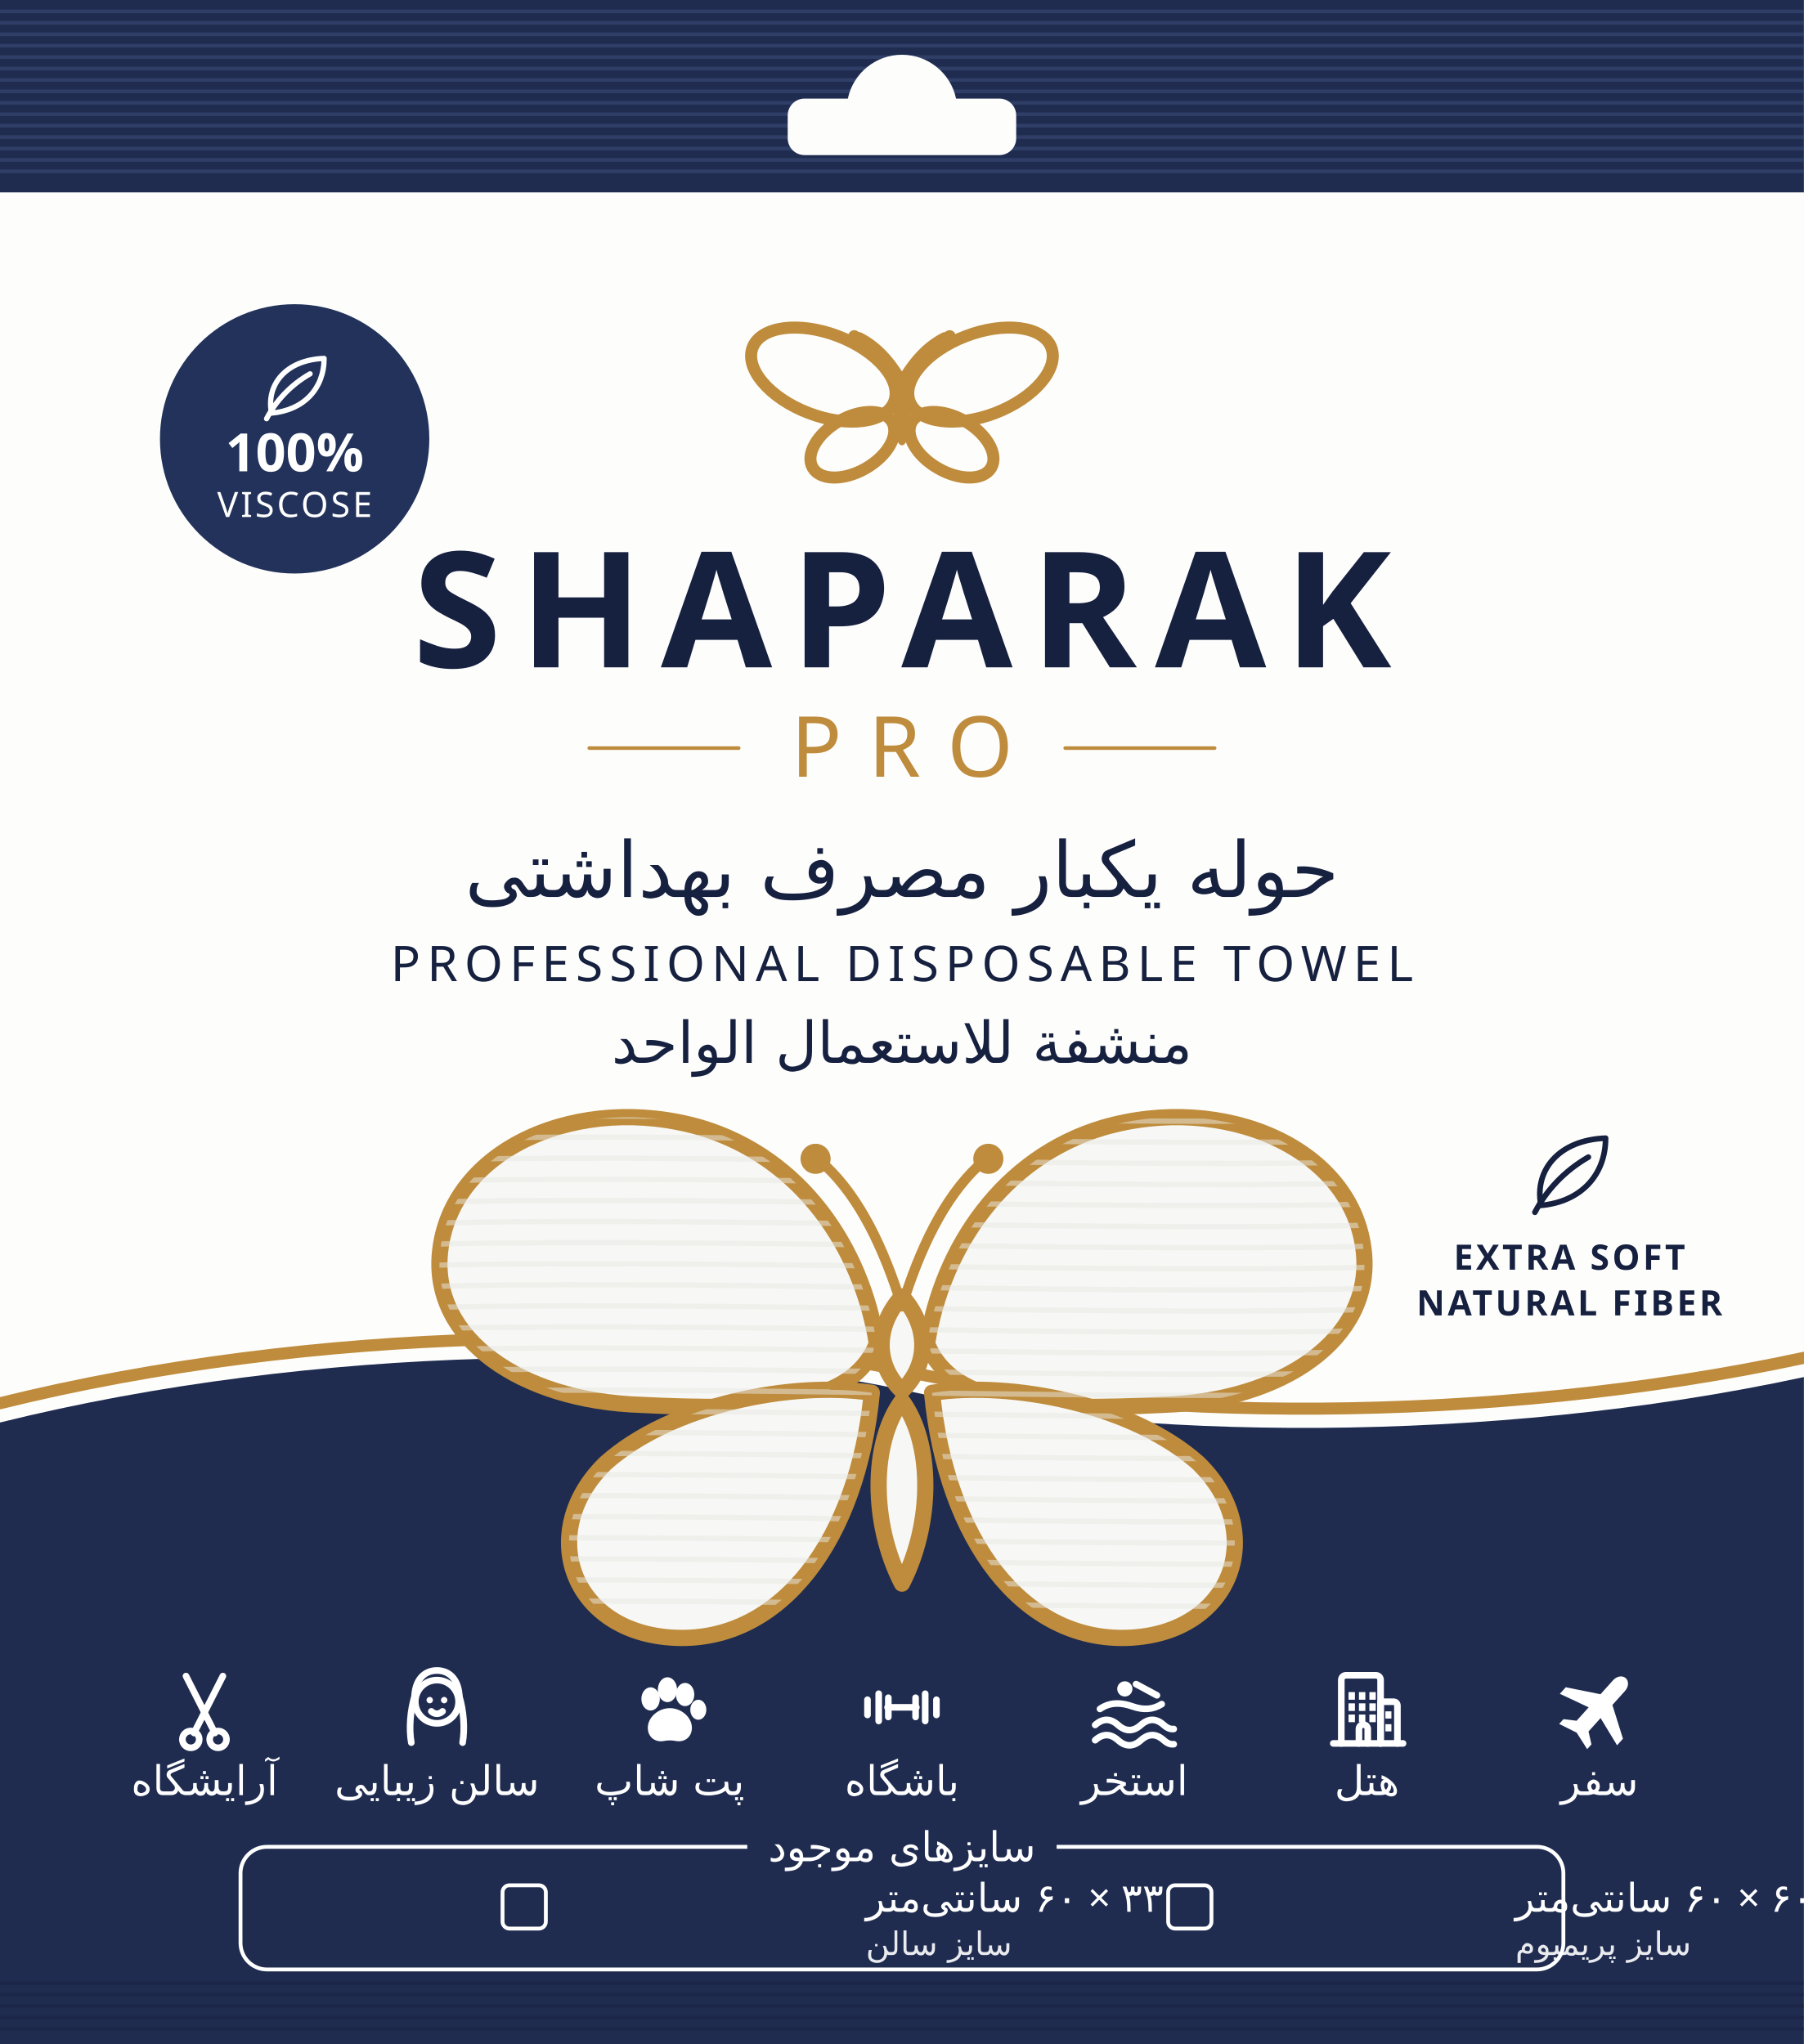
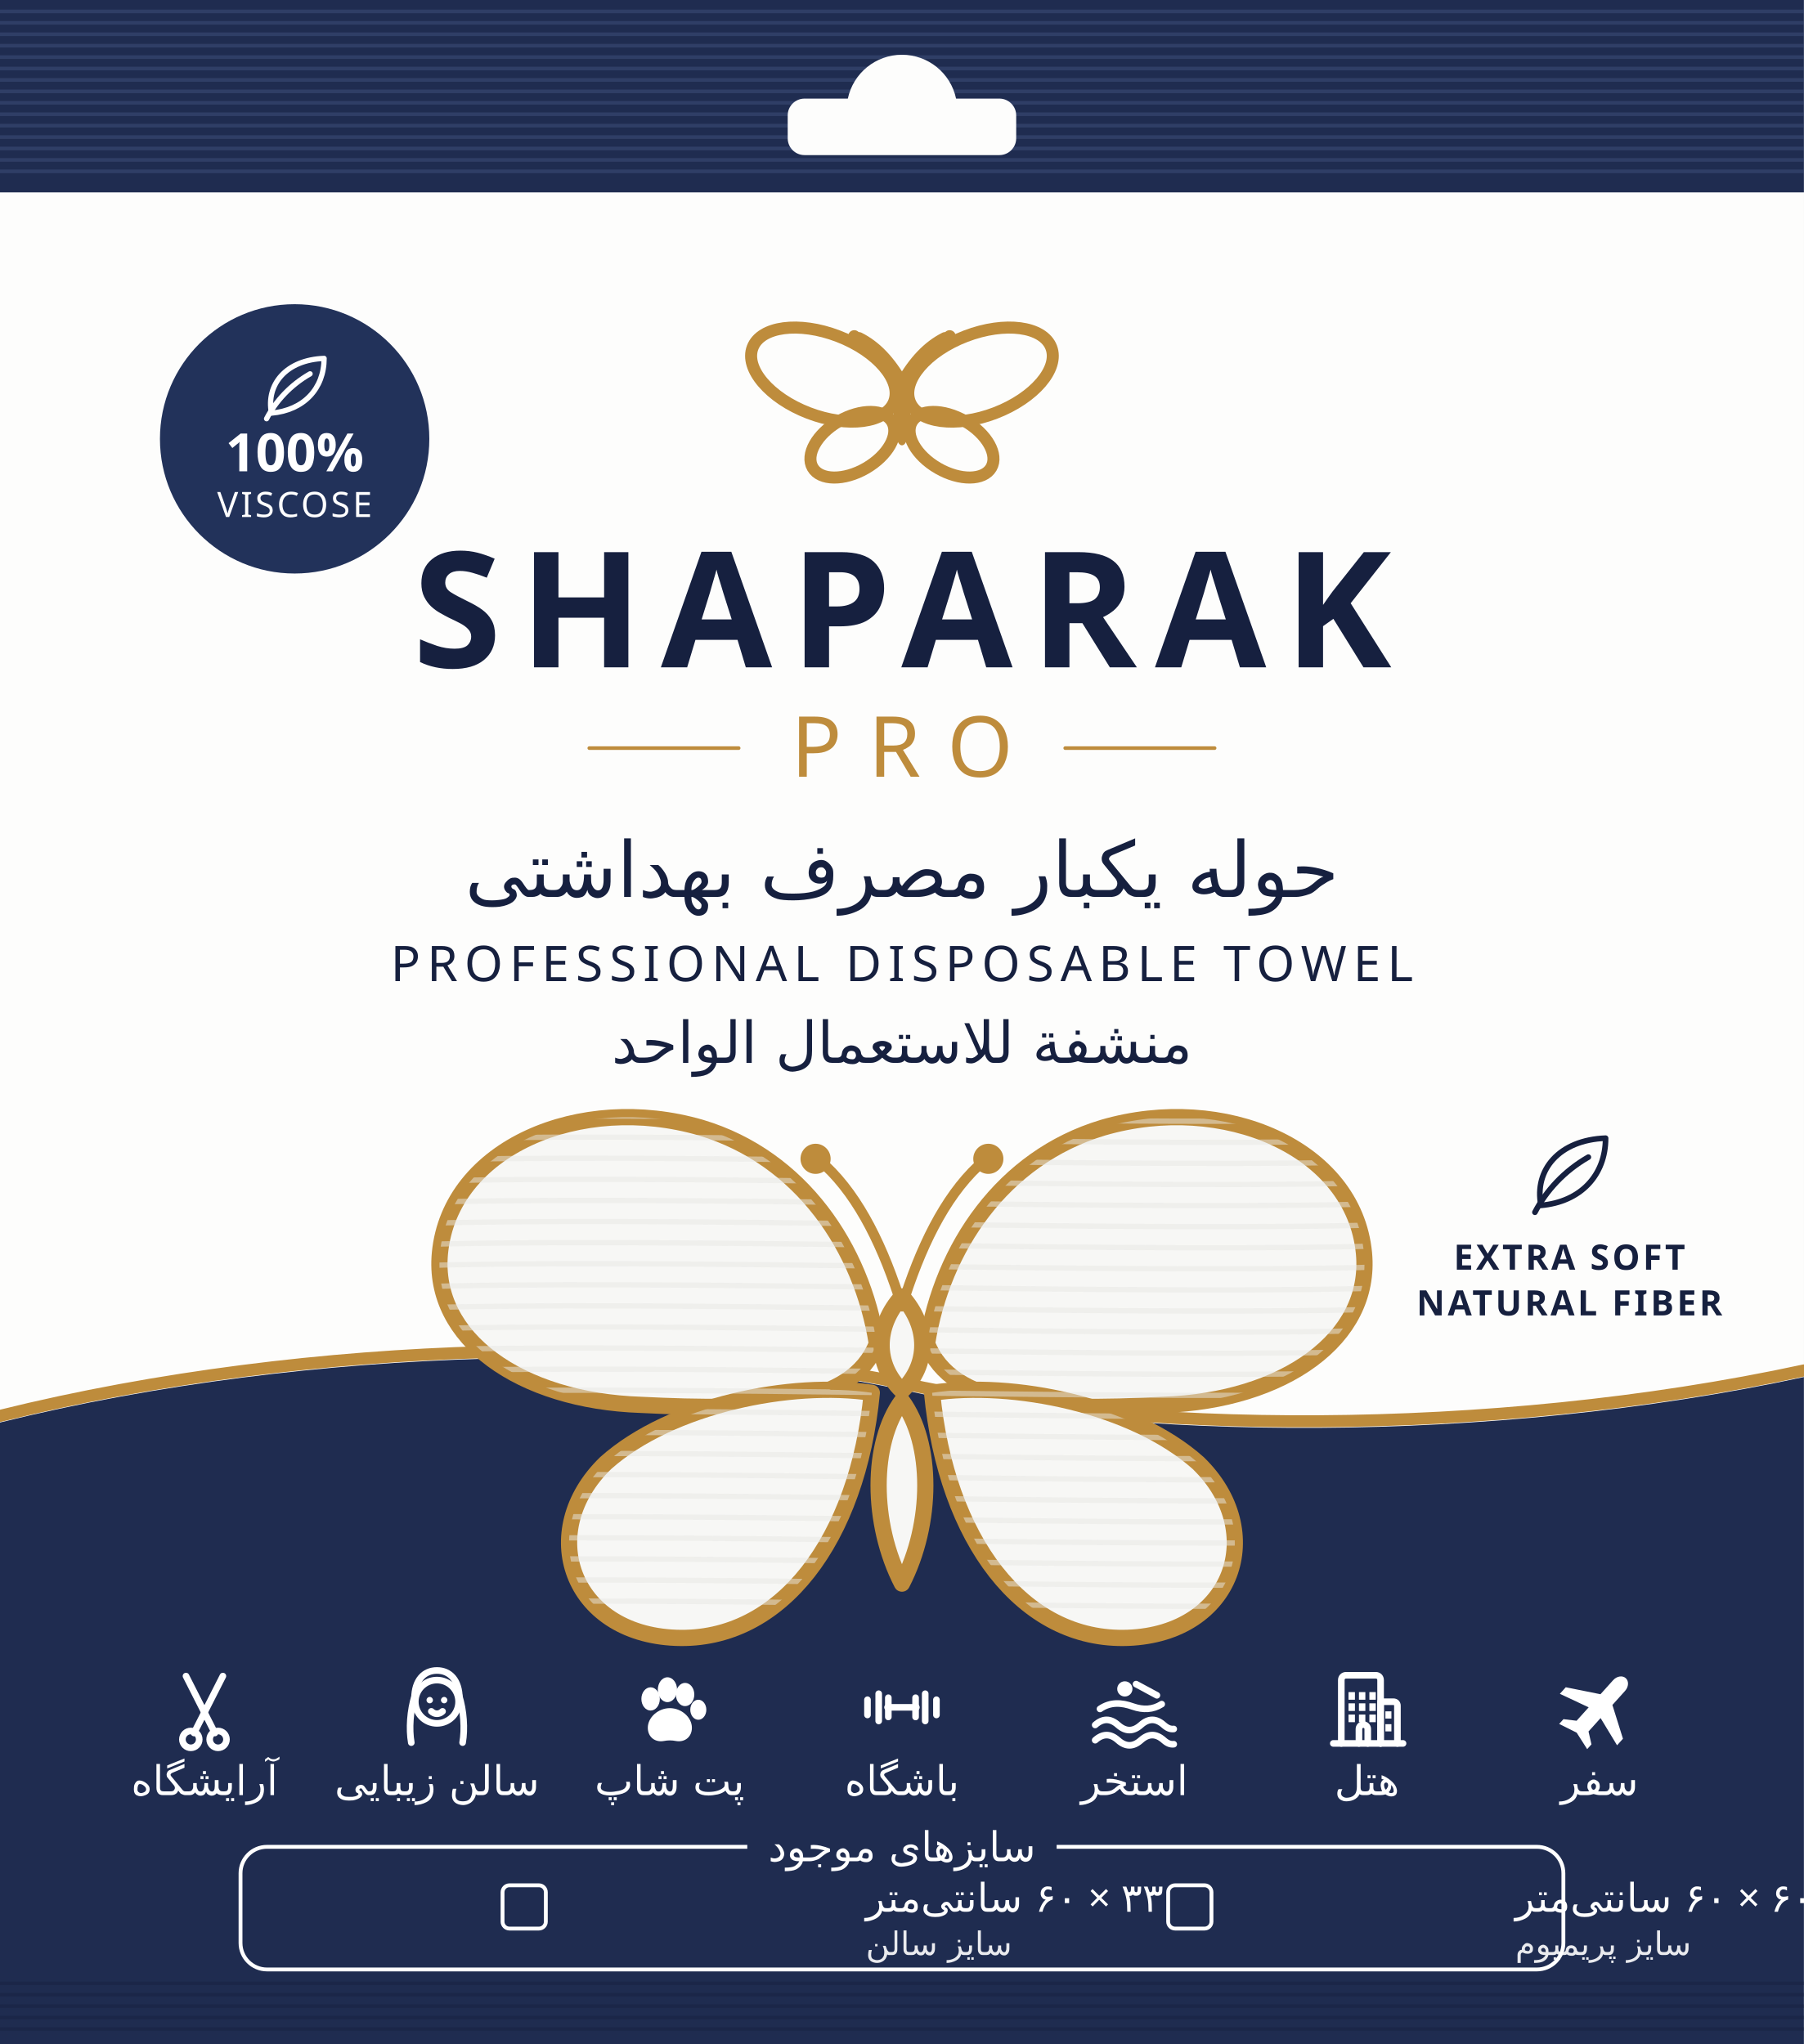
<svg xmlns="http://www.w3.org/2000/svg" version="1.1" width="150mm" height="170mm" viewBox="0 0 150 170">
  <g id="PANEL-FRONT-v2-navy" data-name="PANEL-FRONT-v2-navy">
    <defs>
      <linearGradient id="front-v2-navy-l-sheen" x1="0" y1="0" x2="1" y2="0">
        <stop offset="0%" stop-color="#000000" stop-opacity="0.10" />
        <stop offset="16%" stop-color="#FFFFFF" stop-opacity="0.18" />
        <stop offset="50%" stop-color="#FFFFFF" stop-opacity="0.02" />
        <stop offset="84%" stop-color="#FFFFFF" stop-opacity="0.16" />
        <stop offset="100%" stop-color="#000000" stop-opacity="0.12" />
      </linearGradient>
      <linearGradient id="front-v2-navy-l-seam" x1="0" y1="0" x2="1" y2="0">
        <stop offset="0%" stop-color="#B9BCC0" stop-opacity="0.45" />
        <stop offset="35%" stop-color="#FFFFFF" stop-opacity="0.0" />
        <stop offset="65%" stop-color="#FFFFFF" stop-opacity="0.0" />
        <stop offset="100%" stop-color="#B9BCC0" stop-opacity="0.45" />
      </linearGradient>
      <linearGradient id="front-v2-navy-l-gold" x1="0" y1="0" x2="1" y2="1">
        <stop offset="0%" stop-color="#D9B978" />
        <stop offset="45%" stop-color="#BE8C3C" />
        <stop offset="100%" stop-color="#9C6F27" />
      </linearGradient>
    </defs>
    <g id="01-BACKGROUND" data-name="01-BACKGROUND">
      <rect x="0" y="0" width="150" height="170" fill="#FDFDFC" />
      <path d="M0,118.31 C26.25,111.8 56.25,111.59 75,115.58 C93.75,119.78 123.75,120.2 150,114.53 L150,170 L0,170 Z" fill="#1F2C50" />
-       <path d="M0,116.71 C26.25,110.2 56.25,109.99 75,113.98 C93.75,118.18 123.75,118.6 150,112.93" fill="none" stroke="#BE8C3C" stroke-width="1" stroke-linecap="round" />
+       <path d="M0,117.76 C26.25,111.25 56.25,111.04 75,115.03 C93.75,119.23 123.75,119.65 150,113.98" fill="none" stroke="#BE8C3C" stroke-width="1" stroke-linecap="round" />
    </g>
    <g id="02-TOP-SEAL" data-name="02-TOP-SEAL">
      <rect x="0" y="0" width="150" height="16" fill="#1F2C50" />
      <g opacity="0.5" id="crimp-ribbing" data-name="crimp-ribbing">
        <line x1="0" y1="0.95" x2="150" y2="0.95" stroke="#40507B" stroke-width="0.3" />
        <line x1="0" y1="1.9" x2="150" y2="1.9" stroke="#40507B" stroke-width="0.3" />
        <line x1="0" y1="2.85" x2="150" y2="2.85" stroke="#40507B" stroke-width="0.3" />
        <line x1="0" y1="3.8" x2="150" y2="3.8" stroke="#40507B" stroke-width="0.3" />
        <line x1="0" y1="4.75" x2="150" y2="4.75" stroke="#40507B" stroke-width="0.3" />
        <line x1="0" y1="5.7" x2="150" y2="5.7" stroke="#40507B" stroke-width="0.3" />
        <line x1="0" y1="6.65" x2="150" y2="6.65" stroke="#40507B" stroke-width="0.3" />
        <line x1="0" y1="7.6" x2="150" y2="7.6" stroke="#40507B" stroke-width="0.3" />
        <line x1="0" y1="8.55" x2="150" y2="8.55" stroke="#40507B" stroke-width="0.3" />
        <line x1="0" y1="9.5" x2="150" y2="9.5" stroke="#40507B" stroke-width="0.3" />
        <line x1="0" y1="10.45" x2="150" y2="10.45" stroke="#40507B" stroke-width="0.3" />
        <line x1="0" y1="11.4" x2="150" y2="11.4" stroke="#40507B" stroke-width="0.3" />
        <line x1="0" y1="12.35" x2="150" y2="12.35" stroke="#40507B" stroke-width="0.3" />
        <line x1="0" y1="13.3" x2="150" y2="13.3" stroke="#40507B" stroke-width="0.3" />
        <line x1="0" y1="14.25" x2="150" y2="14.25" stroke="#40507B" stroke-width="0.3" />
      </g>
    </g>
    <g id="03-BOTTOM-SEAL" data-name="03-BOTTOM-SEAL">
      <g opacity="0.45" id="crimp-ribbing" data-name="crimp-ribbing">
        <line x1="0" y1="164.95" x2="150" y2="164.95" stroke="#16203F" stroke-width="0.3" />
        <line x1="0" y1="165.9" x2="150" y2="165.9" stroke="#16203F" stroke-width="0.3" />
        <line x1="0" y1="166.85" x2="150" y2="166.85" stroke="#16203F" stroke-width="0.3" />
        <line x1="0" y1="167.8" x2="150" y2="167.8" stroke="#16203F" stroke-width="0.3" />
        <line x1="0" y1="168.75" x2="150" y2="168.75" stroke="#16203F" stroke-width="0.3" />
      </g>
    </g>
    <g id="04-HANG-SLOT" data-name="04-HANG-SLOT">
      <g id="hang-slot" data-name="hang-slot">
        <path d="M65.5,9.6 a1.4,1.4 0 0 1 1.4,-1.4 h3.6 a4.6,4.6 0 0 1 9.0,0 h3.6 a1.4,1.4 0 0 1 1.4,1.4 v1.9 a1.4,1.4 0 0 1 -1.4,1.4 h-16.2 a1.4,1.4 0 0 1 -1.4,-1.4 Z" fill="#FDFDFC" />
      </g>
    </g>
    <g id="05-VISCOSE-BADGE" data-name="05-VISCOSE-BADGE">
      <circle cx="24.5" cy="36.5" r="11.2" fill="#22325A" />
      <g transform="translate(21 28.7) scale(0.291667)" fill="none" stroke="#FFFFFF" stroke-width="1.5" stroke-linecap="round" stroke-linejoin="round" id="icon-leaf" data-name="icon-leaf">
        <path d="M20.4,3.8 C20.4,12.4 14.6,18.6 5.4,19.4 C3.8,11.2 9.6,4.2 20.4,3.8 Z" />
        <path d="M4.0,21.0 C6.6,16.0 10.8,11.4 16.4,8.2" />
      </g>
      <text x="24.5" y="39.2" fill="#FFFFFF" font-family="Montserrat, sans-serif" font-size="4.4" font-weight="700" text-anchor="middle">100%</text>
      <text x="24.5" y="43" fill="#FFFFFF" font-family="Montserrat, sans-serif" font-size="2.9" font-weight="500" letter-spacing="0.22" text-anchor="middle">VISCOSE</text>
    </g>
    <g id="06-LOGO-AND-TITLES" data-name="06-LOGO-AND-TITLES">
      <g transform="translate(75 34.5) scale(0.3889)" fill="none" stroke="#BE8C3C" stroke-width="2.571" stroke-linecap="round" stroke-linejoin="round" id="butterfly-logo" data-name="butterfly-logo">
        <ellipse cx="0" cy="0" rx="16.2" ry="8.8" transform="translate(16.8 -8.6) rotate(-21)" />
        <ellipse cx="0" cy="0" rx="9.8" ry="5.8" transform="translate(10.6 6.4) rotate(30)" />
        <path d="M0,-6.8 C2.6,-11.4 5.6,-14.6 9.2,-16.4" />
        <circle cx="10.2" cy="-16.8" r="1.3" fill="#BE8C3C" stroke="none" />
        <ellipse cx="0" cy="0" rx="16.2" ry="8.8" transform="translate(-16.8 -8.6) rotate(21)" />
        <ellipse cx="0" cy="0" rx="9.8" ry="5.8" transform="translate(-10.6 6.4) rotate(-30)" />
        <path d="M0,-6.8 C-2.6,-11.4 -5.6,-14.6 -9.2,-16.4" />
        <circle cx="-10.2" cy="-16.8" r="1.3" fill="#BE8C3C" stroke="none" />
        <path d="M0,-8.0 C2.0,-4.8 2.3,0.2 1.0,5.4 C0.6,6.9 -0.6,6.9 -1.0,5.4 C-2.3,0.2 -2.0,-4.8 0,-8.0 Z" fill="#BE8C3C" stroke="none" />
      </g>
      <text x="75" y="55.5" fill="#16203F" font-family="Montserrat, sans-serif" font-size="13.4" font-weight="700" letter-spacing="1.5" text-anchor="middle">SHAPARAK</text>
      <g>
        <text x="75" y="64.6" fill="#BE8C3C" font-family="Montserrat, sans-serif" font-size="7" font-weight="500" letter-spacing="2.2" text-anchor="middle">PRO</text>
        <line x1="49" y1="62.22" x2="61.423" y2="62.22" stroke="#BE8C3C" stroke-width="0.3" stroke-linecap="round" />
        <line x1="88.576" y1="62.22" x2="101" y2="62.22" stroke="#BE8C3C" stroke-width="0.3" stroke-linecap="round" />
      </g>
      <text x="75" y="74.6" fill="#16203F" font-family="Vazirmatn, sans-serif" font-size="6.4" font-weight="500" text-anchor="middle" direction="rtl" unicode-bidi="embed">حوله یکبار مصرف بهداشتی</text>
      <text x="75" y="81.6" fill="#16203F" font-family="Montserrat, sans-serif" font-size="4.1" font-weight="500" letter-spacing="0.55" text-anchor="middle">PROFESSIONAL DISPOSABLE TOWEL</text>
      <text x="75" y="88.4" fill="#16203F" font-family="Vazirmatn, sans-serif" font-size="4.8" font-weight="400" text-anchor="middle" direction="rtl" unicode-bidi="embed">منشفة للاستعمال الواحد</text>
    </g>
    <g id="07-TOWEL-BUTTERFLY" data-name="07-TOWEL-BUTTERFLY">
      <g transform="translate(75 113) scale(0.8352)" id="towel-butterfly" data-name="towel-butterfly">
        <defs>
          <clipPath id="front-v2-navy-l-clip">
            <path d="M2.5,-1.5 C4.0,-11.0 10.0,-20.0 20.0,-23.0 C32.0,-26.5 45.0,-21.0 46.0,-10.5 C46.8,-2.0 38.0,4.2 26.0,4.6 C14.0,5.2 5.0,4.8 2.5,-1.5 Z" />
            <path d="M3.0,3.4 C11.0,2.2 23.0,4.6 29.5,10.4 C36.5,17.2 33.0,27.4 22.5,27.8 C12.0,28.2 4.4,18.0 3.0,3.4 Z" />
            <path d="M2.5,-1.5 C4.0,-11.0 10.0,-20.0 20.0,-23.0 C32.0,-26.5 45.0,-21.0 46.0,-10.5 C46.8,-2.0 38.0,4.2 26.0,4.6 C14.0,5.2 5.0,4.8 2.5,-1.5 Z" transform="scale(-1 1)" />
            <path d="M3.0,3.4 C11.0,2.2 23.0,4.6 29.5,10.4 C36.5,17.2 33.0,27.4 22.5,27.8 C12.0,28.2 4.4,18.0 3.0,3.4 Z" transform="scale(-1 1)" />
          </clipPath>
        </defs>
        <g fill="#F7F7F5" stroke="#BE8C3C" stroke-width="1.616" stroke-linejoin="round" id="front-v2-navy-l-wings" data-name="front-v2-navy-l-wings">
          <path d="M2.5,-1.5 C4.0,-11.0 10.0,-20.0 20.0,-23.0 C32.0,-26.5 45.0,-21.0 46.0,-10.5 C46.8,-2.0 38.0,4.2 26.0,4.6 C14.0,5.2 5.0,4.8 2.5,-1.5 Z" />
          <path d="M3.0,3.4 C11.0,2.2 23.0,4.6 29.5,10.4 C36.5,17.2 33.0,27.4 22.5,27.8 C12.0,28.2 4.4,18.0 3.0,3.4 Z" />
          <path d="M2.5,-1.5 C4.0,-11.0 10.0,-20.0 20.0,-23.0 C32.0,-26.5 45.0,-21.0 46.0,-10.5 C46.8,-2.0 38.0,4.2 26.0,4.6 C14.0,5.2 5.0,4.8 2.5,-1.5 Z" transform="scale(-1 1)" />
          <path d="M3.0,3.4 C11.0,2.2 23.0,4.6 29.5,10.4 C36.5,17.2 33.0,27.4 22.5,27.8 C12.0,28.2 4.4,18.0 3.0,3.4 Z" transform="scale(-1 1)" />
        </g>
        <g clip-path="url(#front-v2-navy-l-clip)" opacity="0.5" id="front-v2-navy-l-texture" data-name="front-v2-navy-l-texture">
          <path d="M-50,-26 C-25,-26.9 25,-25.1 50,-26" fill="none" stroke="#E7E7E4" stroke-width="0.527" />
          <path d="M-50,-23.9 C-25,-24.8 25,-23 50,-23.9" fill="none" stroke="#E7E7E4" stroke-width="0.527" />
          <path d="M-50,-21.8 C-25,-22.7 25,-20.9 50,-21.8" fill="none" stroke="#E7E7E4" stroke-width="0.527" />
          <path d="M-50,-19.7 C-25,-20.6 25,-18.8 50,-19.7" fill="none" stroke="#E7E7E4" stroke-width="0.527" />
          <path d="M-50,-17.6 C-25,-18.5 25,-16.7 50,-17.6" fill="none" stroke="#E7E7E4" stroke-width="0.527" />
          <path d="M-50,-15.5 C-25,-16.4 25,-14.6 50,-15.5" fill="none" stroke="#E7E7E4" stroke-width="0.527" />
          <path d="M-50,-13.4 C-25,-14.3 25,-12.5 50,-13.4" fill="none" stroke="#E7E7E4" stroke-width="0.527" />
          <path d="M-50,-11.3 C-25,-12.2 25,-10.4 50,-11.3" fill="none" stroke="#E7E7E4" stroke-width="0.527" />
          <path d="M-50,-9.2 C-25,-10.1 25,-8.3 50,-9.2" fill="none" stroke="#E7E7E4" stroke-width="0.527" />
          <path d="M-50,-7.1 C-25,-8 25,-6.2 50,-7.1" fill="none" stroke="#E7E7E4" stroke-width="0.527" />
          <path d="M-50,-5 C-25,-5.9 25,-4.1 50,-5" fill="none" stroke="#E7E7E4" stroke-width="0.527" />
          <path d="M-50,-2.9 C-25,-3.8 25,-2 50,-2.9" fill="none" stroke="#E7E7E4" stroke-width="0.527" />
          <path d="M-50,-0.8 C-25,-1.7 25,0.1 50,-0.8" fill="none" stroke="#E7E7E4" stroke-width="0.527" />
          <path d="M-50,1.3 C-25,0.4 25,2.2 50,1.3" fill="none" stroke="#E7E7E4" stroke-width="0.527" />
          <path d="M-50,3.4 C-25,2.5 25,4.3 50,3.4" fill="none" stroke="#E7E7E4" stroke-width="0.527" />
          <path d="M-50,5.5 C-25,4.6 25,6.4 50,5.5" fill="none" stroke="#E7E7E4" stroke-width="0.527" />
          <path d="M-50,7.6 C-25,6.7 25,8.5 50,7.6" fill="none" stroke="#E7E7E4" stroke-width="0.527" />
          <path d="M-50,9.7 C-25,8.8 25,10.6 50,9.7" fill="none" stroke="#E7E7E4" stroke-width="0.527" />
          <path d="M-50,11.8 C-25,10.9 25,12.7 50,11.8" fill="none" stroke="#E7E7E4" stroke-width="0.527" />
          <path d="M-50,13.9 C-25,13 25,14.8 50,13.9" fill="none" stroke="#E7E7E4" stroke-width="0.527" />
          <path d="M-50,16 C-25,15.1 25,16.9 50,16" fill="none" stroke="#E7E7E4" stroke-width="0.527" />
          <path d="M-50,18.1 C-25,17.2 25,19 50,18.1" fill="none" stroke="#E7E7E4" stroke-width="0.527" />
          <path d="M-50,20.2 C-25,19.3 25,21.1 50,20.2" fill="none" stroke="#E7E7E4" stroke-width="0.527" />
          <path d="M-50,22.3 C-25,21.4 25,23.2 50,22.3" fill="none" stroke="#E7E7E4" stroke-width="0.527" />
          <path d="M-50,24.4 C-25,23.5 25,25.3 50,24.4" fill="none" stroke="#E7E7E4" stroke-width="0.527" />
        </g>
        <g fill="#F7F7F5" stroke="#BE8C3C" stroke-width="1.616" stroke-linejoin="round" id="front-v2-navy-l-body" data-name="front-v2-navy-l-body">
          <path d="M0,-6.2 C2.7,-3.2 2.7,0.6 0,3.2 C-2.7,0.6 -2.7,-3.2 0,-6.2 Z" />
          <path d="M0,4.2 C3.1,8.4 3.1,16.4 0,22.4 C-3.1,16.4 -3.1,8.4 0,4.2 Z" />
        </g>
        <g fill="none" stroke="#BE8C3C" stroke-width="1.002" stroke-linecap="round" id="front-v2-navy-l-antennae" data-name="front-v2-navy-l-antennae">
          <path d="M0,-5.2 C1.8,-11.0 4.2,-16.0 7.6,-19.2" />
          <circle cx="8.6" cy="-19.9" r="1.5" fill="#BE8C3C" stroke="none" />
          <path d="M0,-5.2 C-1.8,-11.0 -4.2,-16.0 -7.6,-19.2" />
          <circle cx="-8.6" cy="-19.9" r="1.5" fill="#BE8C3C" stroke="none" />
        </g>
      </g>
    </g>
    <g id="08-EXTRA-SOFT-CLAIM" data-name="08-EXTRA-SOFT-CLAIM">
      <g transform="translate(126.2 93.3) scale(0.358333)" fill="none" stroke="#16203F" stroke-width="1.3" stroke-linecap="round" stroke-linejoin="round" id="icon-leaf" data-name="icon-leaf">
        <path d="M20.4,3.8 C20.4,12.4 14.6,18.6 5.4,19.4 C3.8,11.2 9.6,4.2 20.4,3.8 Z" />
        <path d="M4.0,21.0 C6.6,16.0 10.8,11.4 16.4,8.2" />
      </g>
      <text x="130.5" y="105.6" fill="#16203F" font-family="Montserrat, sans-serif" font-size="2.9" font-weight="600" letter-spacing="0.24" text-anchor="middle">EXTRA SOFT</text>
      <text x="130.5" y="109.4" fill="#16203F" font-family="Montserrat, sans-serif" font-size="2.9" font-weight="600" letter-spacing="0.24" text-anchor="middle">NATURAL FIBER</text>
    </g>
    <g id="09-USAGE-STRIP" data-name="09-USAGE-STRIP">
      <g transform="translate(13 138) scale(0.333333)" fill="none" stroke="#FFFFFF" stroke-width="1.65" stroke-linecap="round" stroke-linejoin="round" id="icon-scissors" data-name="icon-scissors">
        <line x1="9.4" y1="18.4" x2="16.6" y2="4.2" />
        <line x1="14.6" y1="18.4" x2="7.4" y2="4.2" />
        <circle cx="8.6" cy="20" r="2.1" />
        <circle cx="15.4" cy="20" r="2.1" />
        <circle cx="12" cy="12.3" r="0.9" fill="#FFFFFF" stroke="none" />
      </g>
      <text x="17" y="149.3" fill="#FFFFFF" font-family="Vazirmatn, sans-serif" font-size="3.4" font-weight="500" text-anchor="middle" direction="rtl" unicode-bidi="embed">آرایشگاه</text>
      <g transform="translate(32.3333 138) scale(0.333333)" fill="none" stroke="#FFFFFF" stroke-width="1.65" stroke-linecap="round" stroke-linejoin="round" id="icon-salon" data-name="icon-salon">
        <circle cx="12" cy="10.6" r="5.4" />
        <path d="M6.4,9.8 C6.4,5.2 8.8,2.8 12,2.8 C15.2,2.8 17.6,5.2 17.6,9.8" />
        <path d="M6.5,9.0 C5.3,12.8 5.0,17.4 5.6,20.8" />
        <path d="M17.5,9.0 C18.7,12.8 19.0,17.4 18.4,20.8" />
        <circle cx="10.2" cy="10.2" r="0.8" fill="#FFFFFF" stroke="none" />
        <circle cx="13.8" cy="10.2" r="0.8" fill="#FFFFFF" stroke="none" />
        <path d="M10.6,13.0 C11.4,13.8 12.6,13.8 13.4,13.0" />
      </g>
      <text x="36.333" y="149.3" fill="#FFFFFF" font-family="Vazirmatn, sans-serif" font-size="3.4" font-weight="500" text-anchor="middle" direction="rtl" unicode-bidi="embed">سالن زیبایی</text>
      <g transform="translate(51.6667 138) scale(0.333333)" fill="none" stroke="#FFFFFF" stroke-width="1.65" stroke-linecap="round" stroke-linejoin="round" id="icon-paw" data-name="icon-paw">
        <ellipse cx="7.3" cy="9.9" rx="2.3" ry="2.9" fill="#FFFFFF" stroke="none" />
        <ellipse cx="11.5" cy="7.6" rx="2.4" ry="3.1" fill="#FFFFFF" stroke="none" />
        <ellipse cx="15.9" cy="8.8" rx="2.3" ry="2.9" fill="#FFFFFF" stroke="none" />
        <ellipse cx="19.2" cy="12.6" rx="2" ry="2.5" fill="#FFFFFF" stroke="none" />
        <path d="M12.1,12.2 C15.0,12.2 17.6,14.5 17.6,17.1 C17.6,19.4 15.8,20.8 13.6,20.4 C12.6,20.2 11.6,20.2 10.6,20.4 C8.4,20.8 6.6,19.4 6.6,17.1 C6.6,14.5 9.2,12.2 12.1,12.2 Z" fill="#FFFFFF" stroke="none" />
      </g>
      <text x="55.667" y="149.3" fill="#FFFFFF" font-family="Vazirmatn, sans-serif" font-size="3.4" font-weight="500" text-anchor="middle" direction="rtl" unicode-bidi="embed">پت شاپ</text>
      <g transform="translate(71 138) scale(0.333333)" fill="none" stroke="#FFFFFF" stroke-width="1.65" stroke-linecap="round" stroke-linejoin="round" id="icon-dumbbell" data-name="icon-dumbbell">
        <line x1="8.4" y1="12" x2="15.6" y2="12" />
        <line x1="6.2" y1="8.6" x2="6.2" y2="15.4" />
        <line x1="17.8" y1="8.6" x2="17.8" y2="15.4" />
        <line x1="3.4" y1="10.1" x2="3.4" y2="13.9" />
        <line x1="20.6" y1="10.1" x2="20.6" y2="13.9" />
        <line x1="8.6" y1="9.6" x2="8.6" y2="14.4" />
        <line x1="15.4" y1="9.6" x2="15.4" y2="14.4" />
      </g>
      <text x="75" y="149.3" fill="#FFFFFF" font-family="Vazirmatn, sans-serif" font-size="3.4" font-weight="500" text-anchor="middle" direction="rtl" unicode-bidi="embed">باشگاه</text>
      <g transform="translate(90.3333 138) scale(0.333333)" fill="none" stroke="#FFFFFF" stroke-width="1.65" stroke-linecap="round" stroke-linejoin="round" id="icon-pool" data-name="icon-pool">
        <circle cx="9.6" cy="7.4" r="1.9" fill="#FFFFFF" stroke="none" />
        <path d="M12.4, 6.2 L17.6,9.0" />
        <path d="M3.4,12.4 C6.0,10.6 8.8,10.8 11.6,11.8 C14.2,12.7 16.6,12.6 18.8,11.2" />
        <path d="M2.2,16.4 C4.1,14.7 6.0,14.7 7.9,16.4 C9.8,18.1 11.7,18.1 13.6,16.4 C15.5,14.7 17.4,14.7 19.3,16.4 C20.2,17.2 21.0,17.5 21.8,17.4" />
        <path d="M2.2,20.2 C4.1,18.5 6.0,18.5 7.9,20.2 C9.8,21.9 11.7,21.9 13.6,20.2 C15.5,18.5 17.4,18.5 19.3,20.2 C20.2,21.0 21.0,21.3 21.8,21.2" />
      </g>
      <text x="94.333" y="149.3" fill="#FFFFFF" font-family="Vazirmatn, sans-serif" font-size="3.4" font-weight="500" text-anchor="middle" direction="rtl" unicode-bidi="embed">استخر</text>
      <g transform="translate(109.6667 138) scale(0.333333)" fill="none" stroke="#FFFFFF" stroke-width="1.65" stroke-linecap="round" stroke-linejoin="round" id="icon-hotel" data-name="icon-hotel">
        <path d="M5.6,21.0 L5.6,5.2 C5.6,4.5 6.1,4.0 6.8,4.0 L14.2,4.0 C14.9,4.0 15.4,4.5 15.4,5.2 L15.4,21.0" />
        <path d="M15.4,21.0 L15.4,10.6 L18.6,10.6 C19.2,10.6 19.6,11.0 19.6,11.6 L19.6,21.0" />
        <line x1="3.6" y1="21" x2="21" y2="21" />
        <rect x="7.4" y="8.2" width="1.6" height="1.9" fill="#FFFFFF" stroke="none" />
        <rect x="10" y="8.2" width="1.6" height="1.9" fill="#FFFFFF" stroke="none" />
        <rect x="12.6" y="8.2" width="1.6" height="1.9" fill="#FFFFFF" stroke="none" />
        <rect x="7.4" y="11" width="1.6" height="1.9" fill="#FFFFFF" stroke="none" />
        <rect x="10" y="11" width="1.6" height="1.9" fill="#FFFFFF" stroke="none" />
        <rect x="12.6" y="11" width="1.6" height="1.9" fill="#FFFFFF" stroke="none" />
        <rect x="7.4" y="13.8" width="1.6" height="1.9" fill="#FFFFFF" stroke="none" />
        <rect x="10" y="13.8" width="1.6" height="1.9" fill="#FFFFFF" stroke="none" />
        <rect x="12.6" y="13.8" width="1.6" height="1.9" fill="#FFFFFF" stroke="none" />
        <rect x="16.6" y="13" width="1.5" height="1.8" fill="#FFFFFF" stroke="none" />
        <rect x="16.6" y="16.2" width="1.5" height="1.8" fill="#FFFFFF" stroke="none" />
        <path d="M10.0,21.0 L10.0,17.4 C10.0,16.8 10.5,16.3 11.1,16.3 C11.7,16.3 12.2,16.8 12.2,17.4 L12.2,21.0" />
      </g>
      <text x="113.667" y="149.3" fill="#FFFFFF" font-family="Vazirmatn, sans-serif" font-size="3.4" font-weight="500" text-anchor="middle" direction="rtl" unicode-bidi="embed">هتل</text>
      <g transform="translate(129 138) scale(0.333333)" fill="none" stroke="#FFFFFF" stroke-width="1.65" stroke-linecap="round" stroke-linejoin="round" id="icon-plane" data-name="icon-plane">
        <g transform="rotate(42 12 12)">
          <path d="M12,2.2 C13.1,2.2 14,3.3 14,4.7 L14,9.4 L21.6,13.9 L21.6,16.1 L14,13.8 L14,18.3 L16.7,20.2 L16.7,21.8 L12,20.5 L7.3,21.8 L7.3,20.2 L10,18.3 L10,13.8 L2.4,16.1 L2.4,13.9 L10,9.4 L10,4.7 C10,3.3 10.9,2.2 12,2.2 Z" fill="#FFFFFF" stroke="none" />
        </g>
      </g>
      <text x="133" y="149.3" fill="#FFFFFF" font-family="Vazirmatn, sans-serif" font-size="3.4" font-weight="500" text-anchor="middle" direction="rtl" unicode-bidi="embed">سفر</text>
    </g>
    <g id="10-SIZE-OPTIONS" data-name="10-SIZE-OPTIONS">
      <rect x="20" y="153.6" width="110" height="10.2" rx="2.2" fill="none" stroke="#FFFFFF" stroke-width="0.32" />
      <rect x="62.139" y="151.9" width="25.723" height="3.2" fill="#1F2C50" />
      <text x="75" y="154.8" fill="#FFFFFF" font-family="Vazirmatn, sans-serif" font-size="3.4" font-weight="500" text-anchor="middle" direction="rtl" unicode-bidi="embed">سایزهای موجود</text>
      <rect x="41.788" y="156.8" width="3.6" height="3.6" rx="0.576" fill="none" stroke="#FFFFFF" stroke-width="0.32" />
      <text x="72" y="159" fill="#FFFFFF" font-family="Vazirmatn, sans-serif" font-size="3.3" font-weight="500" text-anchor="end" direction="rtl" unicode-bidi="embed">۳۳ × ۶۰ سانتی‌متر</text>
      <text x="72" y="162.6" fill="#FFFFFF" font-family="Vazirmatn, sans-serif" font-size="2.7" font-weight="400" text-anchor="end" direction="rtl" unicode-bidi="embed" opacity="0.9">سایز سالن</text>
      <rect x="97.136" y="156.8" width="3.6" height="3.6" rx="0.576" fill="none" stroke="#FFFFFF" stroke-width="0.32" />
      <text x="126" y="159" fill="#FFFFFF" font-family="Vazirmatn, sans-serif" font-size="3.3" font-weight="500" text-anchor="end" direction="rtl" unicode-bidi="embed">۶۰ × ۶۰ سانتی‌متر</text>
      <text x="126" y="162.6" fill="#FFFFFF" font-family="Vazirmatn, sans-serif" font-size="2.7" font-weight="400" text-anchor="end" direction="rtl" unicode-bidi="embed" opacity="0.9">سایز پریمیوم</text>
    </g>
    <g style="display:none" id="ZZ-GUIDES-do-not-print" data-name="ZZ-GUIDES-do-not-print">
      <rect x="0" y="0" width="150" height="170" fill="none" stroke="#FF00FF" stroke-width="0.25" stroke-dasharray="2 1.5" />
      <rect x="6" y="6" width="138" height="158" fill="none" stroke="#00A0FF" stroke-width="0.25" stroke-dasharray="2 1.5" />
      <rect x="-3" y="-3" width="156" height="176" fill="none" stroke="#FF7A00" stroke-width="0.25" stroke-dasharray="3 2" />
    </g>
  </g>
</svg>
